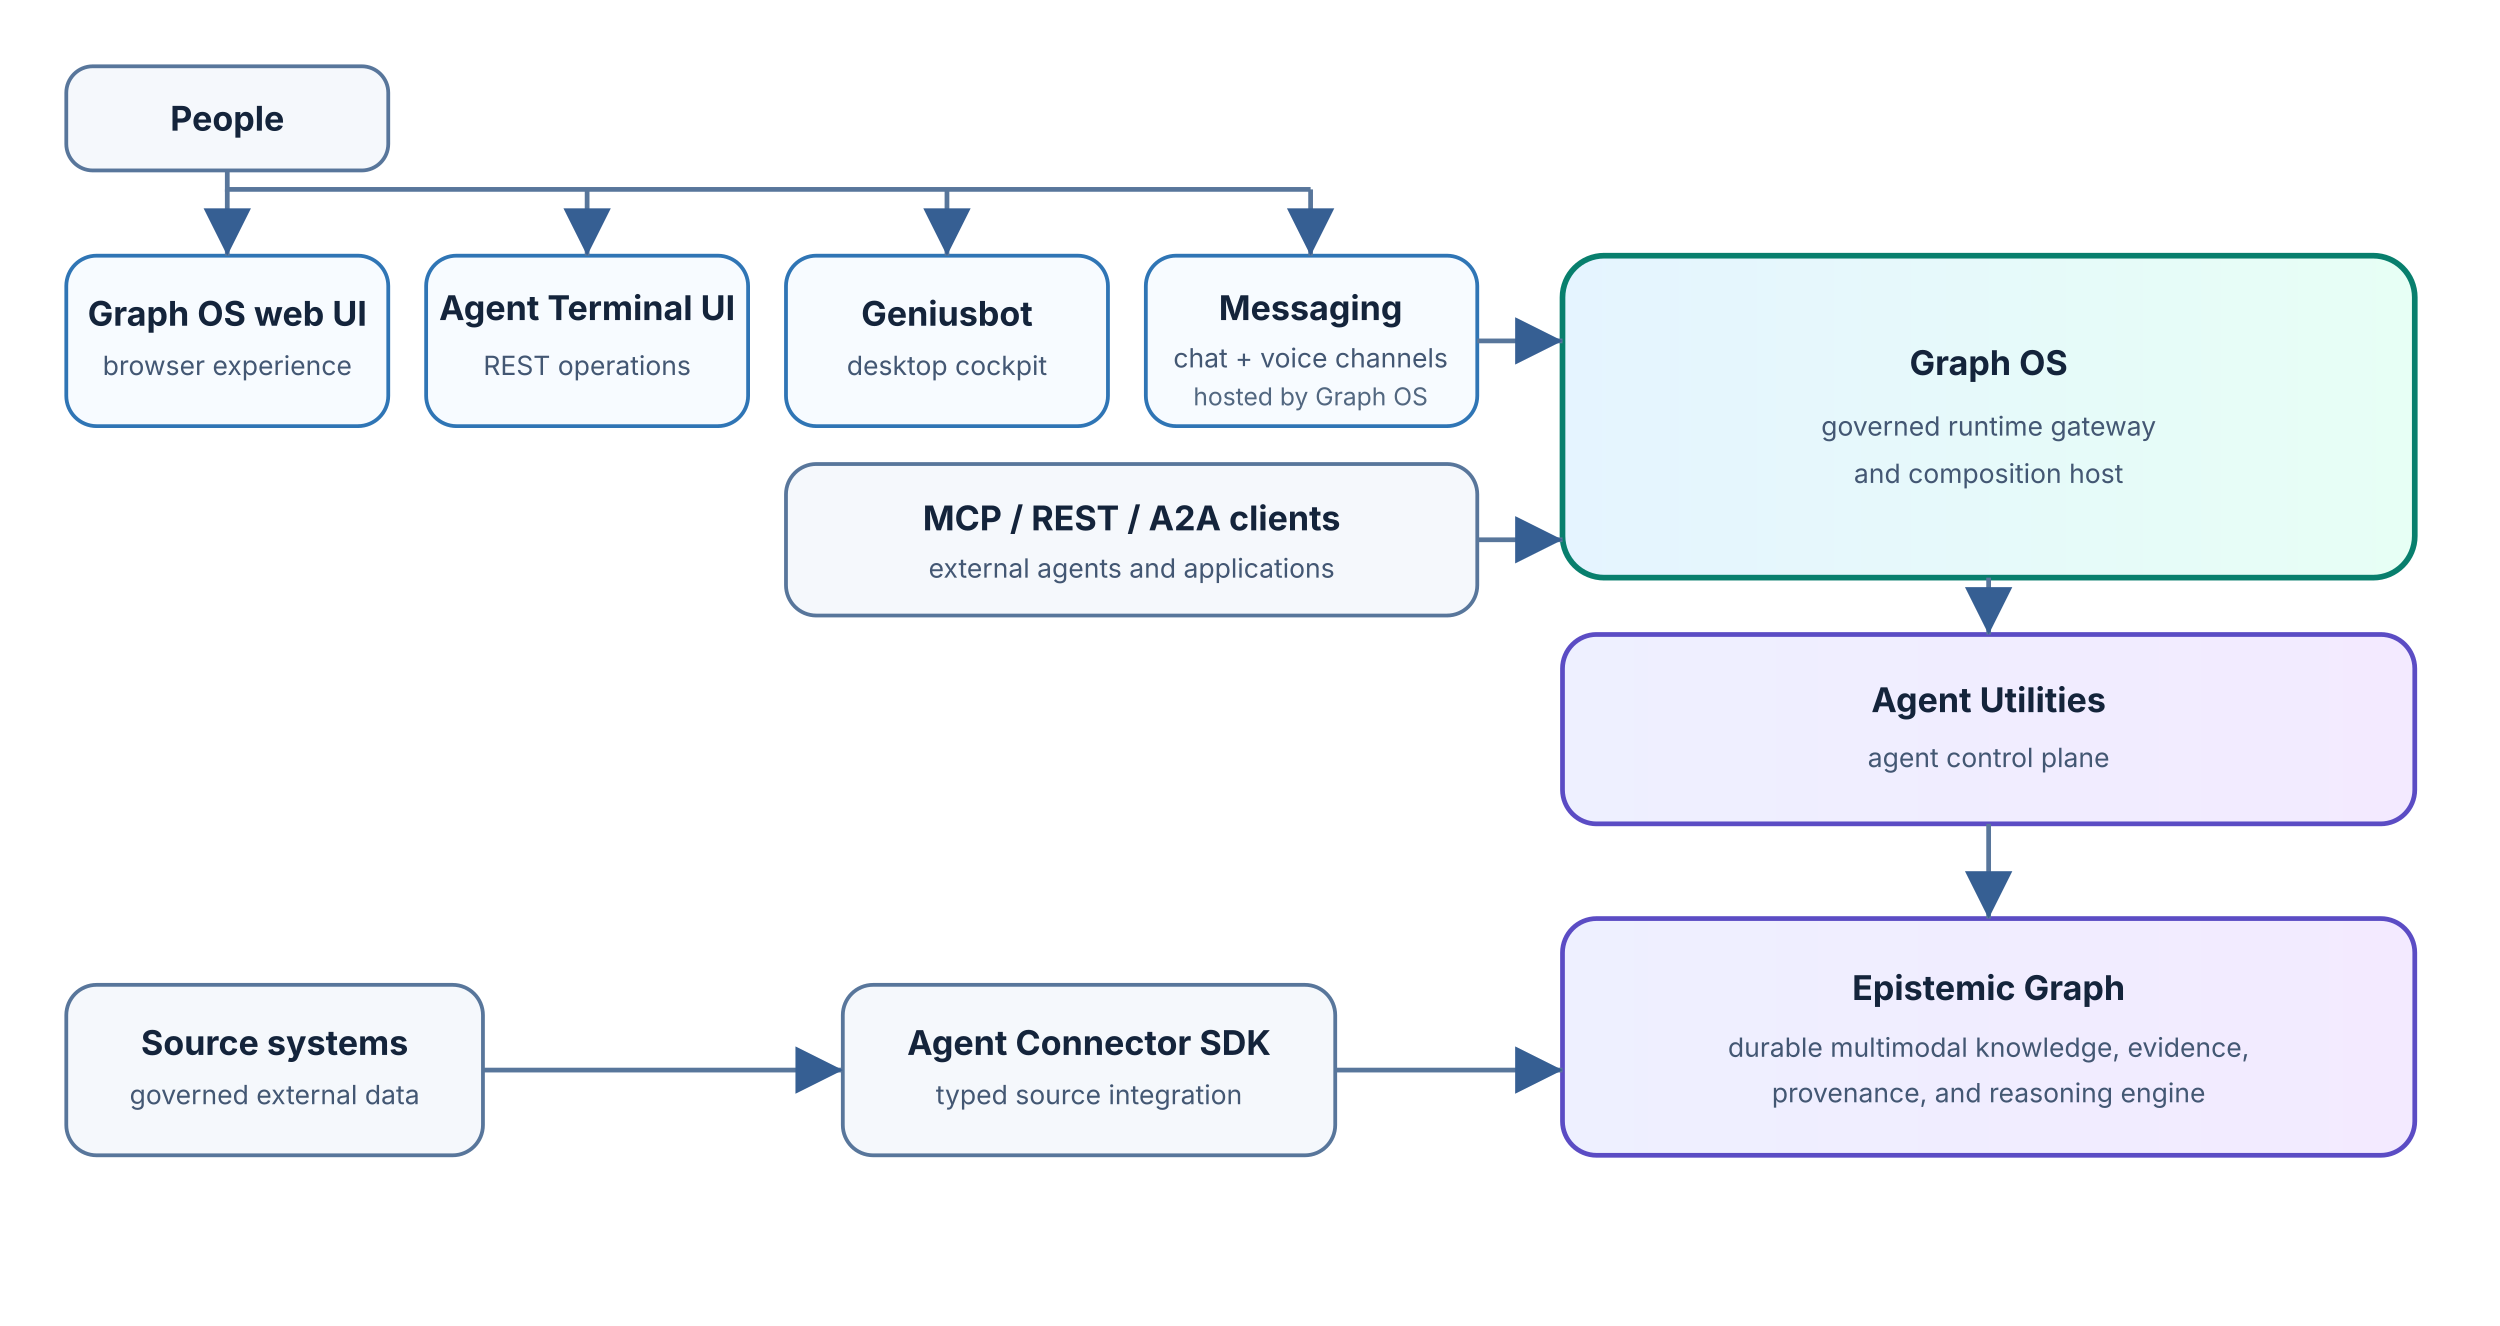
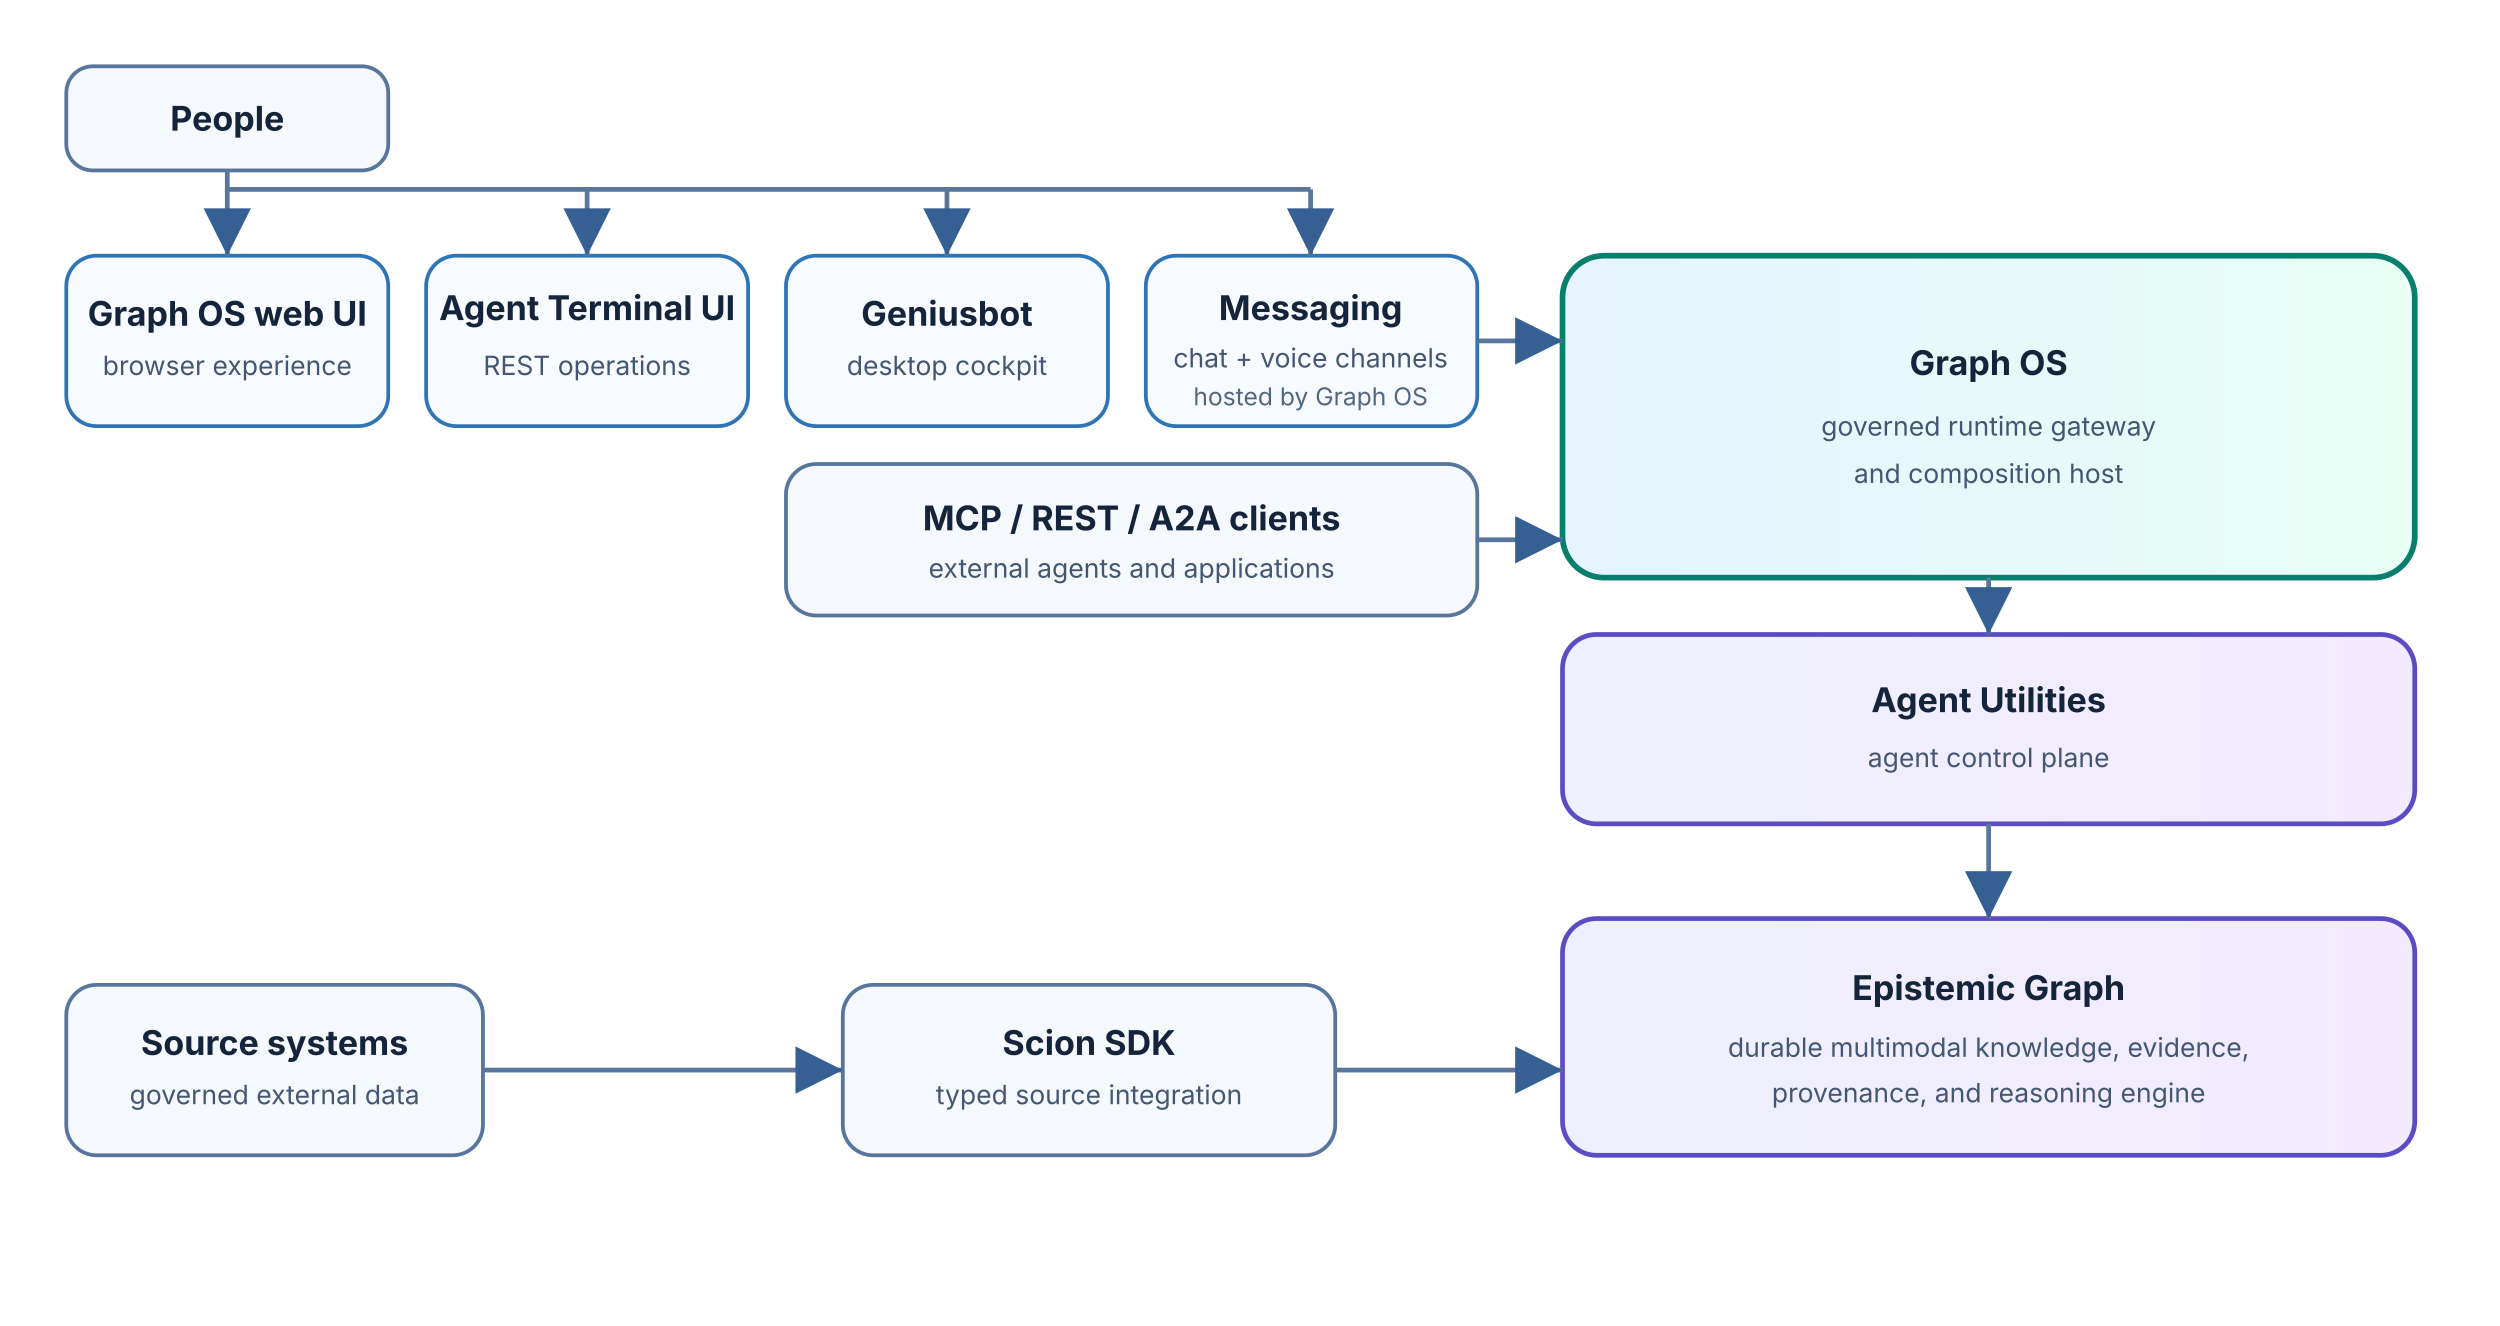
<svg xmlns="http://www.w3.org/2000/svg" viewBox="0 0 1320 700" role="img" aria-labelledby="diagram-title diagram-description">
  <defs>
    <linearGradient id="gateway-light" x1="0" x2="1">
      <stop stop-color="#e5f4ff" />
      <stop offset="1" stop-color="#e7fff5" />
    </linearGradient>
    <linearGradient id="core-light" x1="0" x2="1">
      <stop stop-color="#eef0ff" />
      <stop offset="1" stop-color="#f3eaff" />
    </linearGradient>
    <linearGradient id="gateway-dark" x1="0" x2="1">
      <stop stop-color="#173344" />
      <stop offset="1" stop-color="#153b36" />
    </linearGradient>
    <linearGradient id="core-dark" x1="0" x2="1">
      <stop stop-color="#242c4b" />
      <stop offset="1" stop-color="#332646" />
    </linearGradient>
    <marker id="arrow" markerWidth="10" markerHeight="10" refX="10" refY="5" orient="auto" markerUnits="strokeWidth">
      <path class="arrowhead" d="M0 0 10 5 0 10z" />
    </marker>
    <style>
      .bg{fill:none}.box{fill:#f5f8fc;stroke:#58769b;stroke-width:2}.entry{fill:#f7fbff;stroke:#2f75b5;stroke-width:2}.gateway{fill:url(#gateway-light);stroke:#087f6d;stroke-width:3}.core{fill:url(#core-light);stroke:#5b4cc4;stroke-width:2.5}.label{font:700 18px system-ui,-apple-system,Segoe UI,sans-serif;fill:#14243b;text-anchor:middle}.role{font:14px system-ui,-apple-system,Segoe UI,sans-serif;fill:#435773;text-anchor:middle}.small{font:13px system-ui,-apple-system,Segoe UI,sans-serif;fill:#526780;text-anchor:middle}.arrow,.bus{fill:none;stroke:#58769b;stroke-width:2.5}.arrow{marker-end:url(#arrow)}.arrowhead{fill:#365f93}
      @media (prefers-color-scheme: light){.bg{fill:none}.box{fill:#f5f8fc;stroke:#58769b}.entry{fill:#f7fbff;stroke:#2f75b5}.gateway{fill:url(#gateway-light);stroke:#087f6d}.core{fill:url(#core-light);stroke:#5b4cc4}.label{fill:#14243b}.role{fill:#435773}.small{fill:#526780}.arrow,.bus{stroke:#58769b}.arrowhead{fill:#365f93}}
      @media (prefers-color-scheme: dark){.bg{fill:none}.box{fill:#172338;stroke:#778ca9}.entry{fill:#192b43;stroke:#76aee9}.gateway{fill:url(#gateway-dark);stroke:#63d8b5}.core{fill:url(#core-dark);stroke:#b5a5ff}.label{fill:#f3f7ff}.role{fill:#d1dced}.small{fill:#b7c6dc}.arrow,.bus{stroke:#c2cee2}.arrowhead{fill:#d8e2f1}}
    </style>
  </defs>
  <rect class="bg" width="1320" height="700" rx="24" fill="none" />
  <g>
    <rect class="box" x="35" y="35" width="170" height="55" rx="14" />
    <text class="label" x="120" y="69">People</text>
    <rect class="entry" x="35" y="135" width="170" height="90" rx="16" />
    <text class="label" x="120" y="172">Graph OS web UI</text>
    <text class="role" x="120" y="198">browser experience</text>
    <rect class="entry" x="225" y="135" width="170" height="90" rx="16" />
    <text class="label" x="310" y="169">Agent Terminal UI</text>
    <text class="role" x="310" y="198">REST operations</text>
    <rect class="entry" x="415" y="135" width="170" height="90" rx="16" />
    <text class="label" x="500" y="172">Geniusbot</text>
    <text class="role" x="500" y="198">desktop cockpit</text>
    <rect class="entry" x="605" y="135" width="175" height="90" rx="16" />
    <text class="label" x="692" y="169">Messaging</text>
    <text class="role" x="692" y="194">chat + voice channels</text>
    <text class="small" x="692" y="214">hosted by Graph OS</text>
    <rect class="box" x="415" y="245" width="365" height="80" rx="16" />
    <text class="label" x="597.5" y="280">MCP / REST / A2A clients</text>
    <text class="role" x="597.5" y="305">external agents and applications</text>
    <rect class="gateway" x="825" y="135" width="450" height="170" rx="22" />
    <text class="label" x="1050" y="198">Graph OS</text>
    <text class="role" x="1050" y="230">governed runtime gateway</text>
    <text class="role" x="1050" y="255">and composition host</text>
    <rect class="core" x="825" y="335" width="450" height="100" rx="18" />
    <text class="label" x="1050" y="376">Agent Utilities</text>
    <text class="role" x="1050" y="405">agent control plane</text>
    <rect class="core" x="825" y="485" width="450" height="125" rx="18" />
    <text class="label" x="1050" y="528">Epistemic Graph</text>
    <text class="role" x="1050" y="558">durable multimodal knowledge, evidence,</text>
    <text class="role" x="1050" y="582">provenance, and reasoning engine</text>
    <rect class="box" x="35" y="520" width="220" height="90" rx="16" />
    <text class="label" x="145" y="557">Source systems</text>
    <text class="role" x="145" y="583">governed external data</text>
    <rect class="box" x="445" y="520" width="260" height="90" rx="16" />
-     <text class="label" x="575" y="557">Agent Connector SDK</text>
+     <text class="label" x="575" y="557">Scion SDK</text>
    <text class="role" x="575" y="583">typed source integration</text>
  </g>
  <g class="connections">
    <path class="bus" d="M120 90V100H692" />
    <path class="arrow" d="M120 100V135" />
    <path class="arrow" d="M310 100V135" />
    <path class="arrow" d="M500 100V135" />
    <path class="arrow" d="M692 100V135" />
    <path class="arrow" d="M780 180H825" />
    <path class="arrow" d="M780 285H825" />
    <path class="arrow" d="M1050 305V335" />
    <path class="arrow" d="M1050 435V485" />
    <path class="arrow" d="M255 565H445" />
    <path class="arrow" d="M705 565H825" />
  </g>
</svg>
